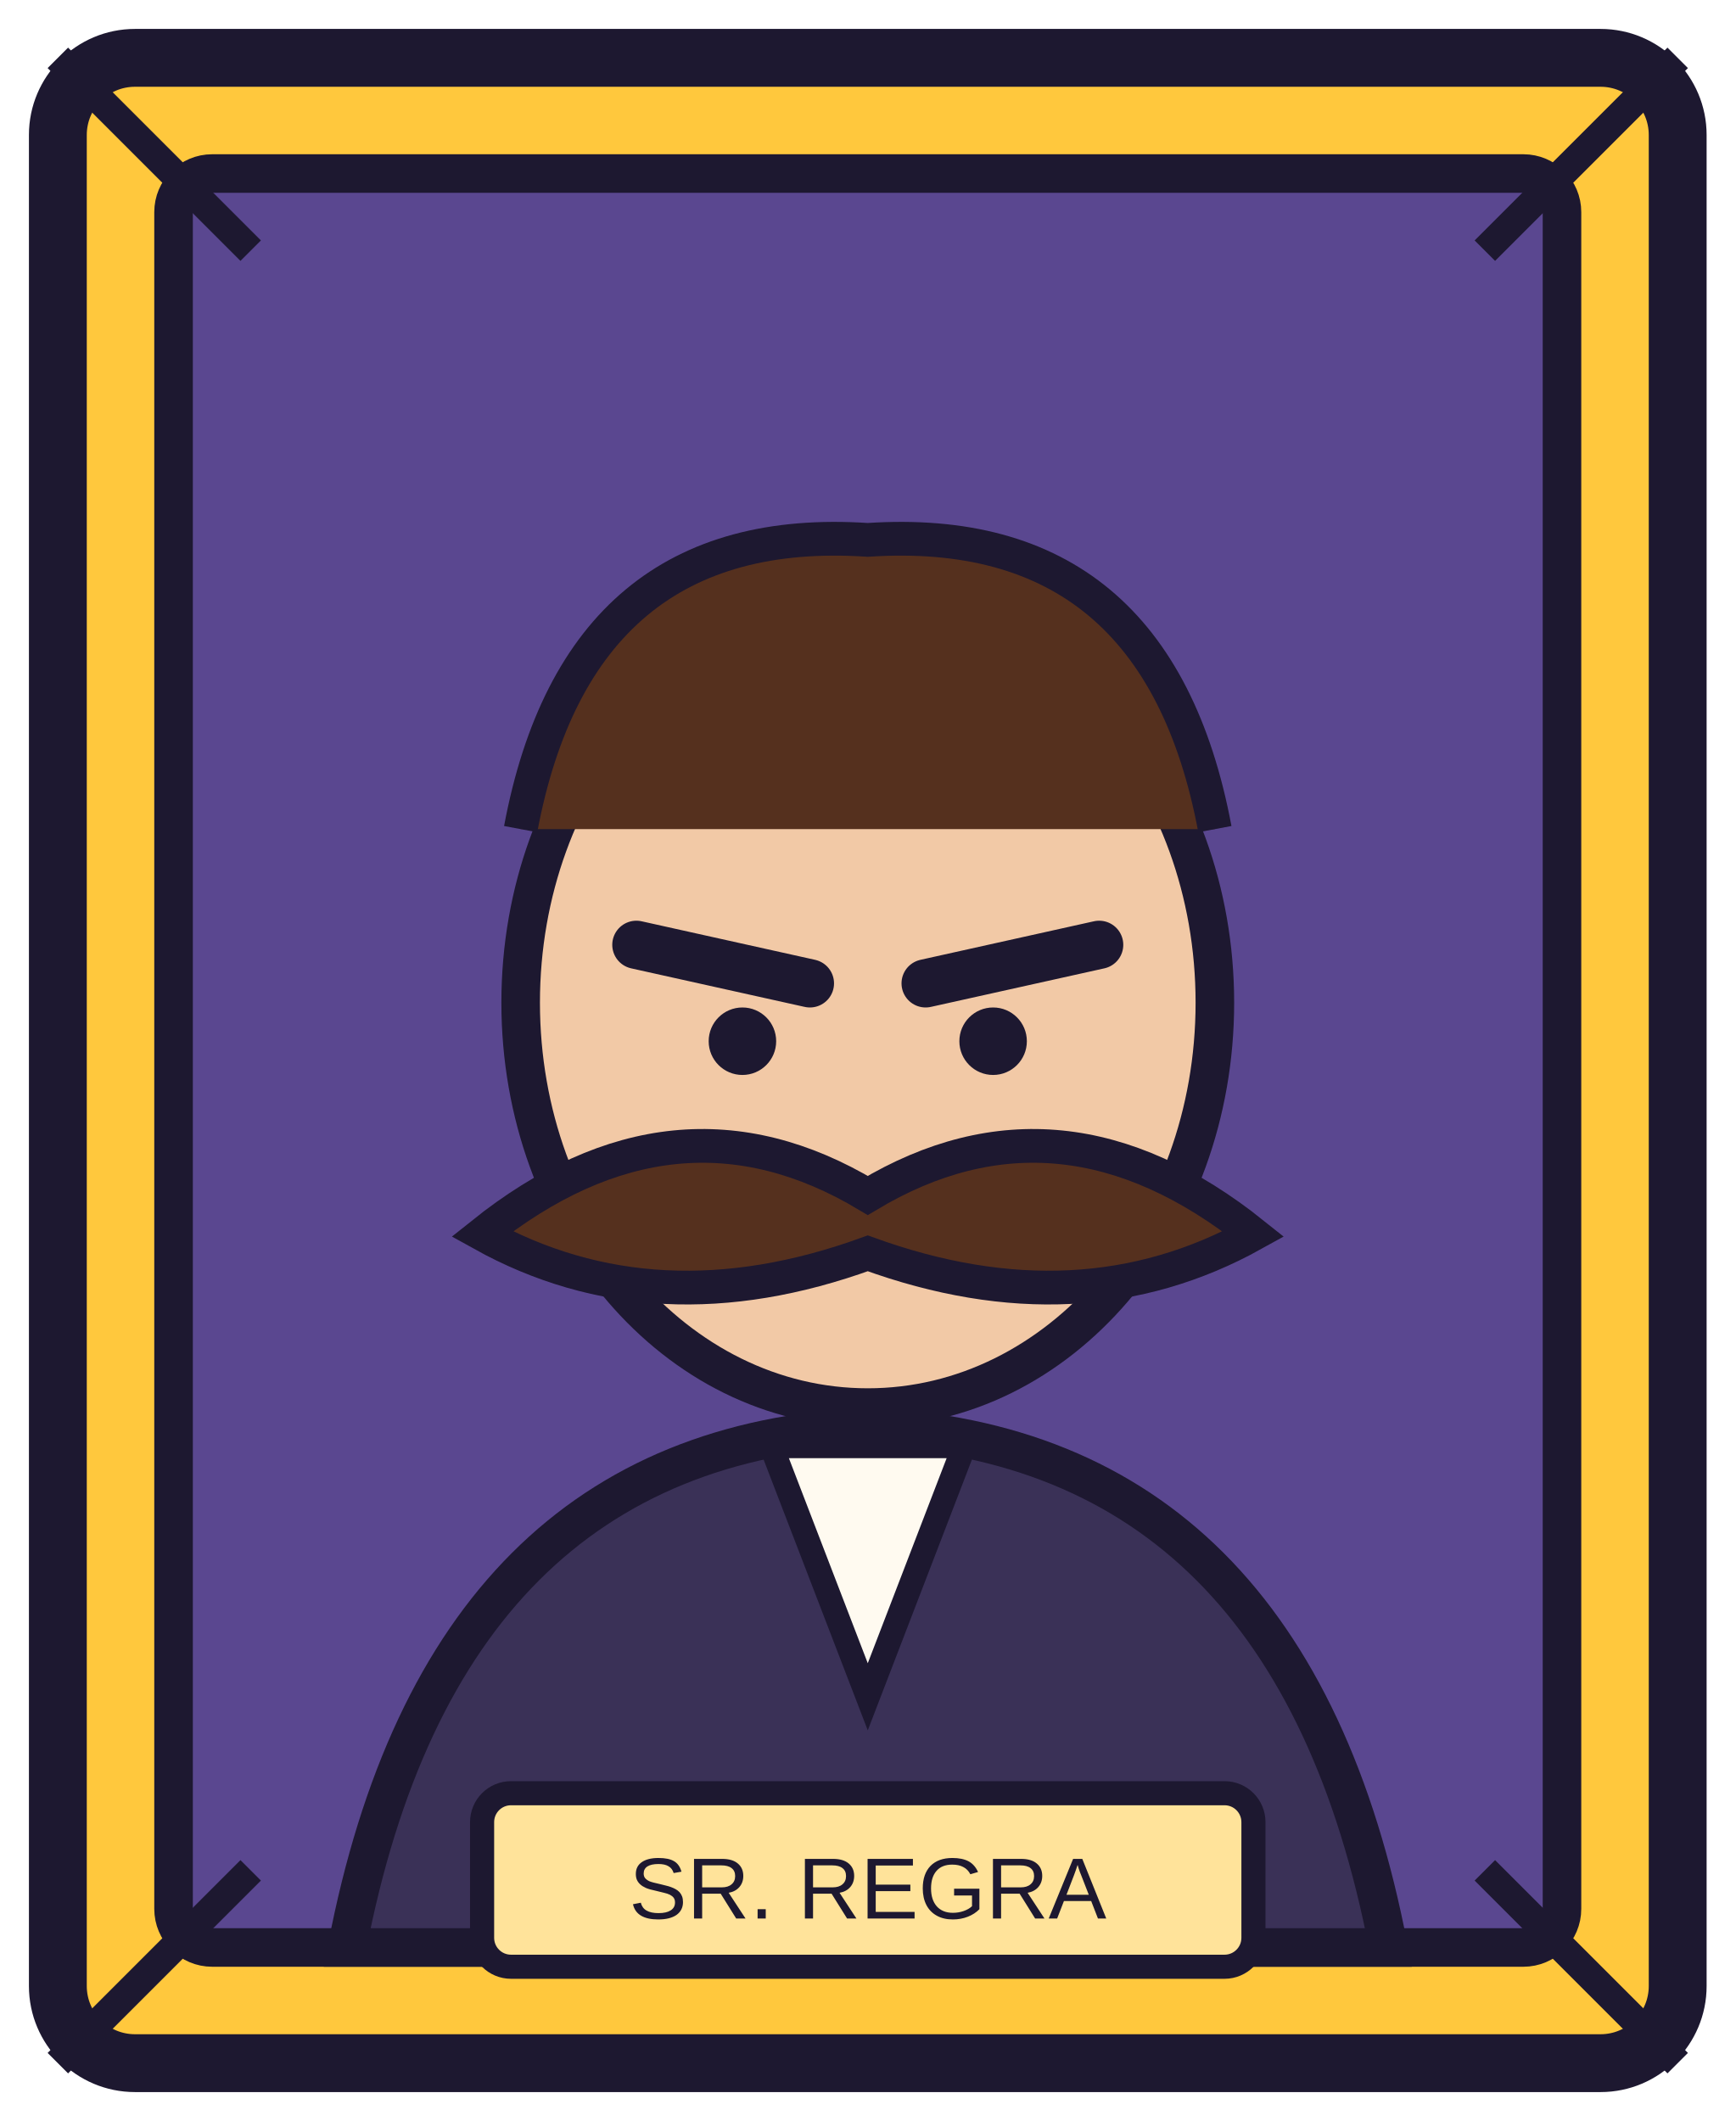
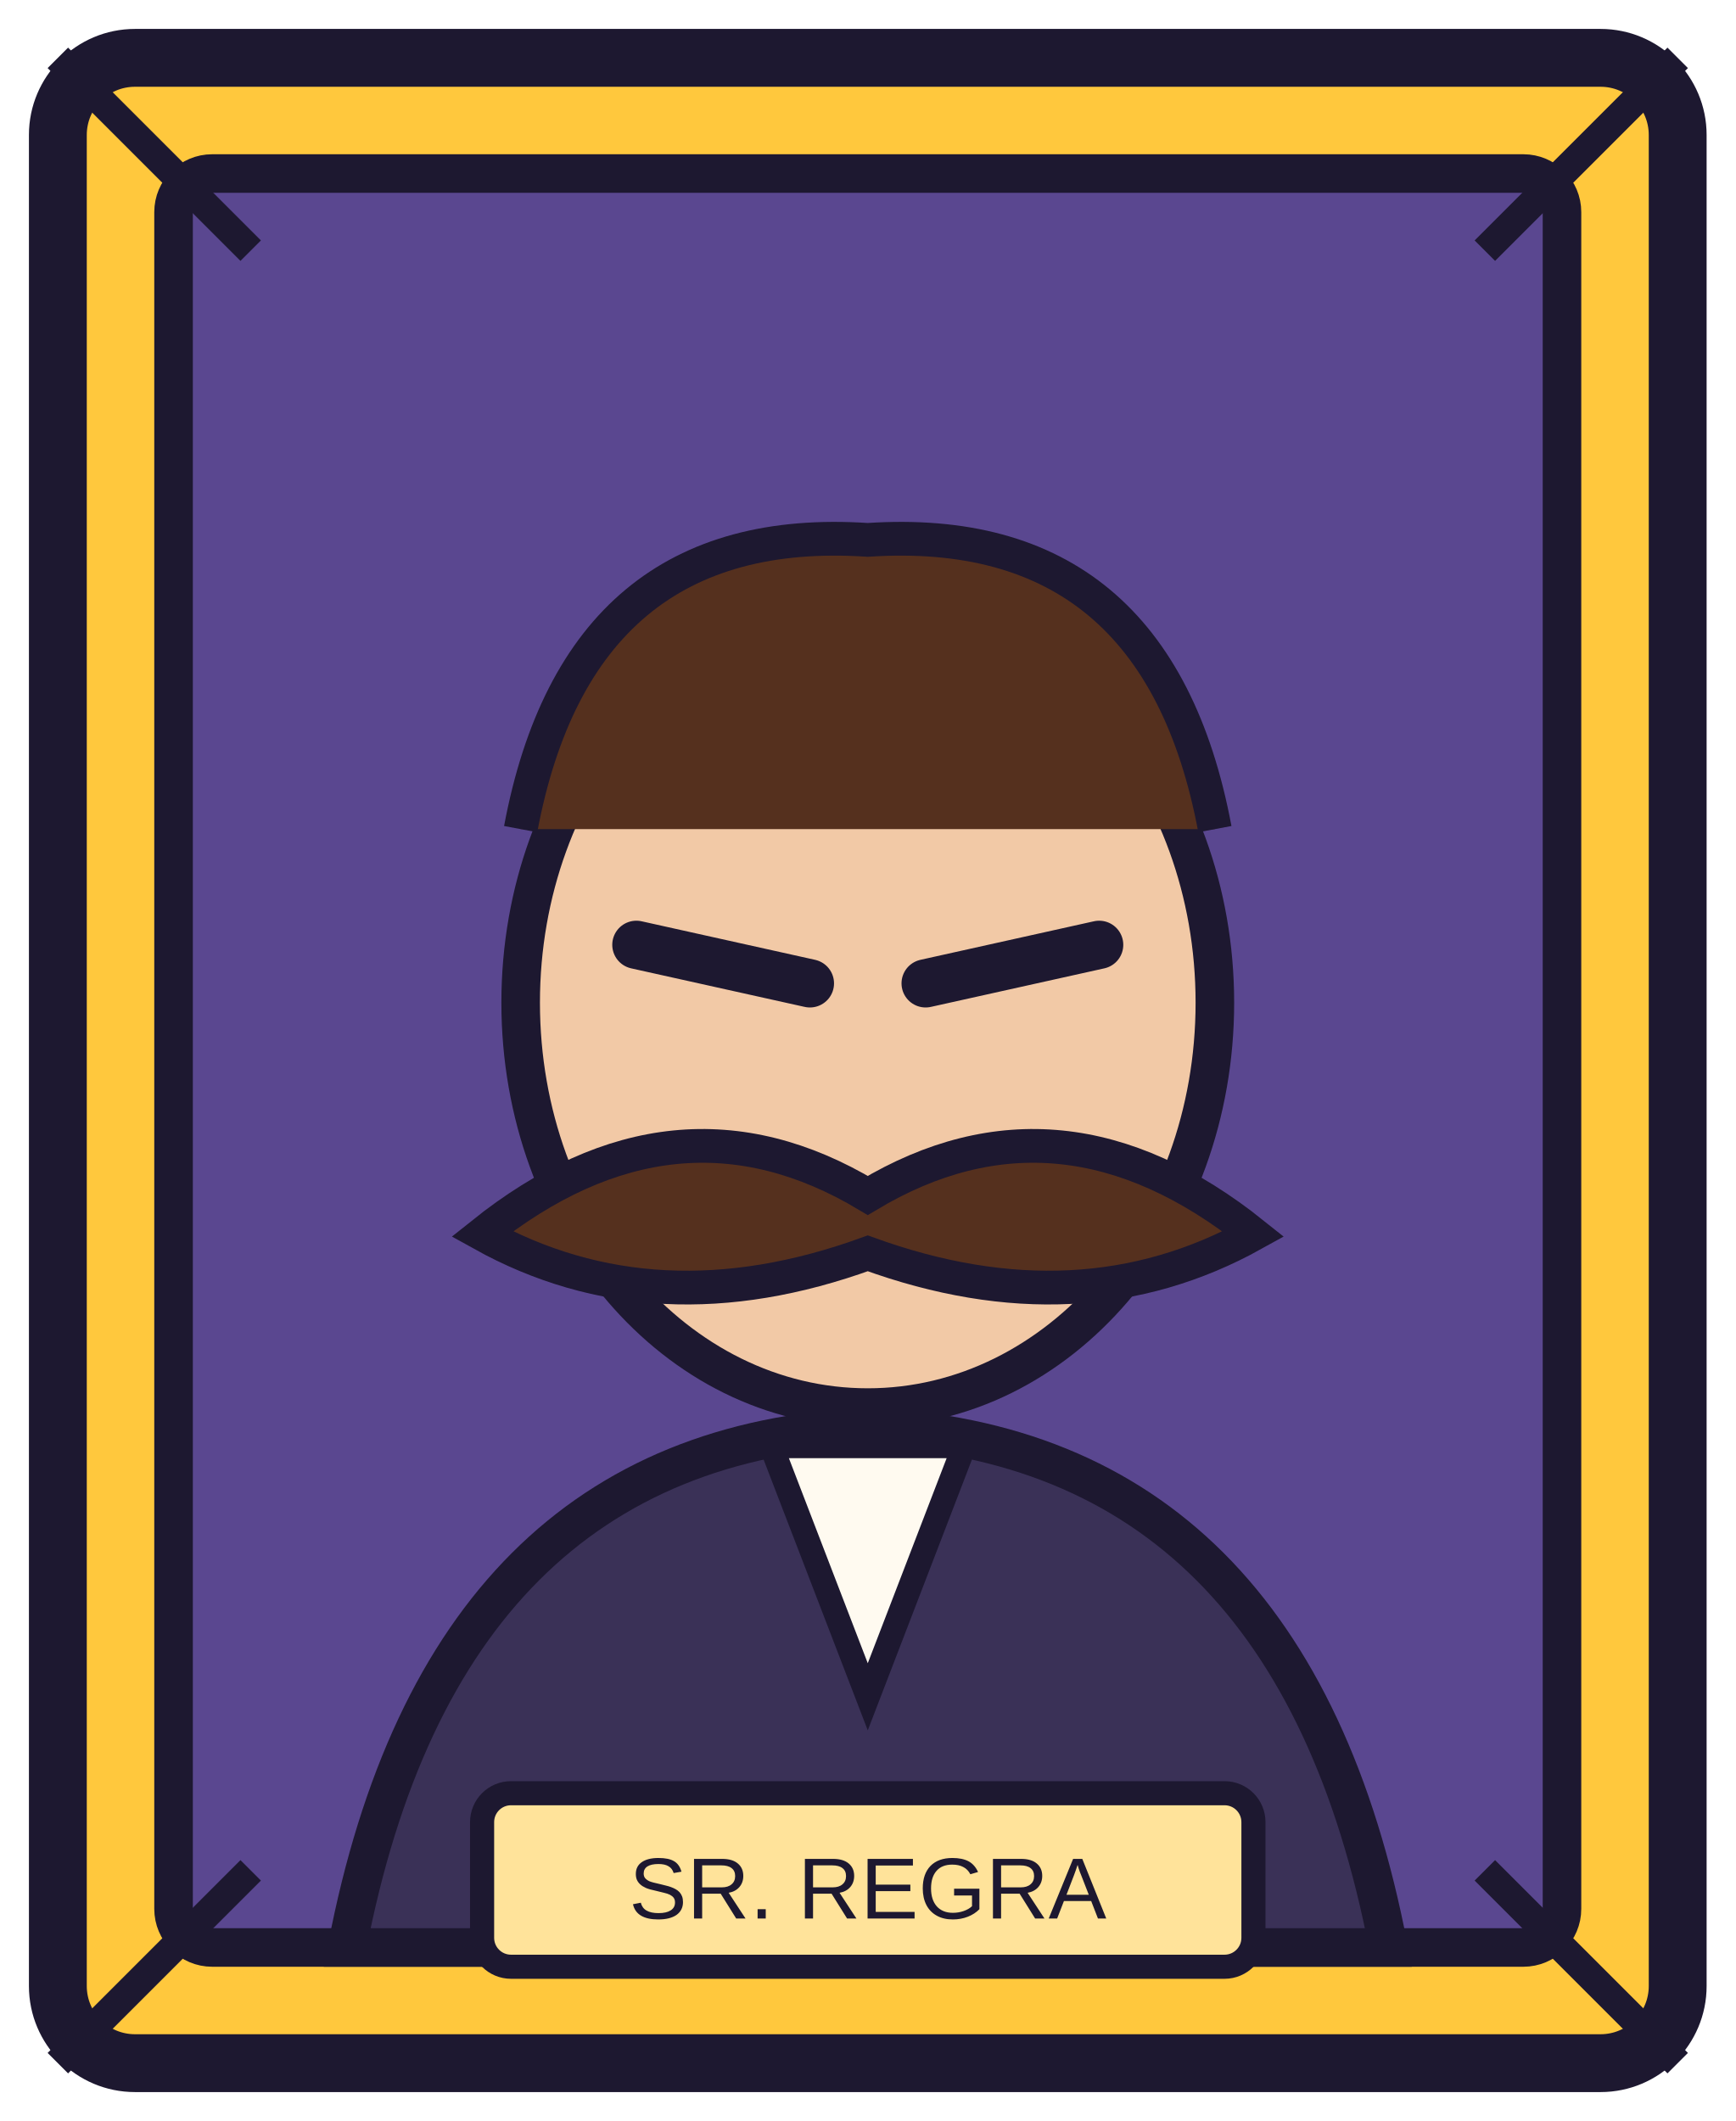
<svg xmlns="http://www.w3.org/2000/svg" viewBox="0 0 180 220" width="180" height="220">
  <rect x="6" y="6" width="168" height="208" rx="8" fill="#ffc83d" stroke="#1d1830" stroke-width="6" />
  <rect x="18" y="18" width="144" height="184" rx="4" fill="#5a4790" stroke="#1d1830" stroke-width="4" />
  <path d="M6 6 L26 26 M174 6 L154 26 M6 214 L26 194 M174 214 L154 194" stroke="#1d1830" stroke-width="3" />
  <path d="M36 202 Q46 150 90 148 Q134 150 144 202 Z" fill="#3a3157" stroke="#1d1830" stroke-width="4" />
  <path d="M80 150 L90 176 L100 150 Z" fill="#fffaf0" stroke="#1d1830" stroke-width="2.5" />
  <ellipse cx="90" cy="104" rx="36" ry="42" fill="#f2c9a6" stroke="#1d1830" stroke-width="4" />
  <path d="M54 86 Q60 54 90 56 Q120 54 126 86" fill="#55301e" stroke="#1d1830" stroke-width="3.5" />
  <path d="M66 98 L84 102 M114 98 L96 102" stroke="#1d1830" stroke-width="5" stroke-linecap="round" />
-   <circle cx="77" cy="108" r="3.5" fill="#1d1830" />
-   <circle cx="103" cy="108" r="3.5" fill="#1d1830" />
  <path d="M50 128 Q70 112 90 124 Q110 112 130 128 Q112 138 90 130 Q68 138 50 128 Z" fill="#55301e" stroke="#1d1830" stroke-width="3.5" />
  <rect x="50" y="186" width="80" height="18" rx="3" fill="#ffe39a" stroke="#1d1830" stroke-width="2.5" />
  <text x="90" y="199" text-anchor="middle" font-family="Arial Black, Arial, sans-serif" font-size="9" fill="#1d1830">SR. REGRA</text>
</svg>
